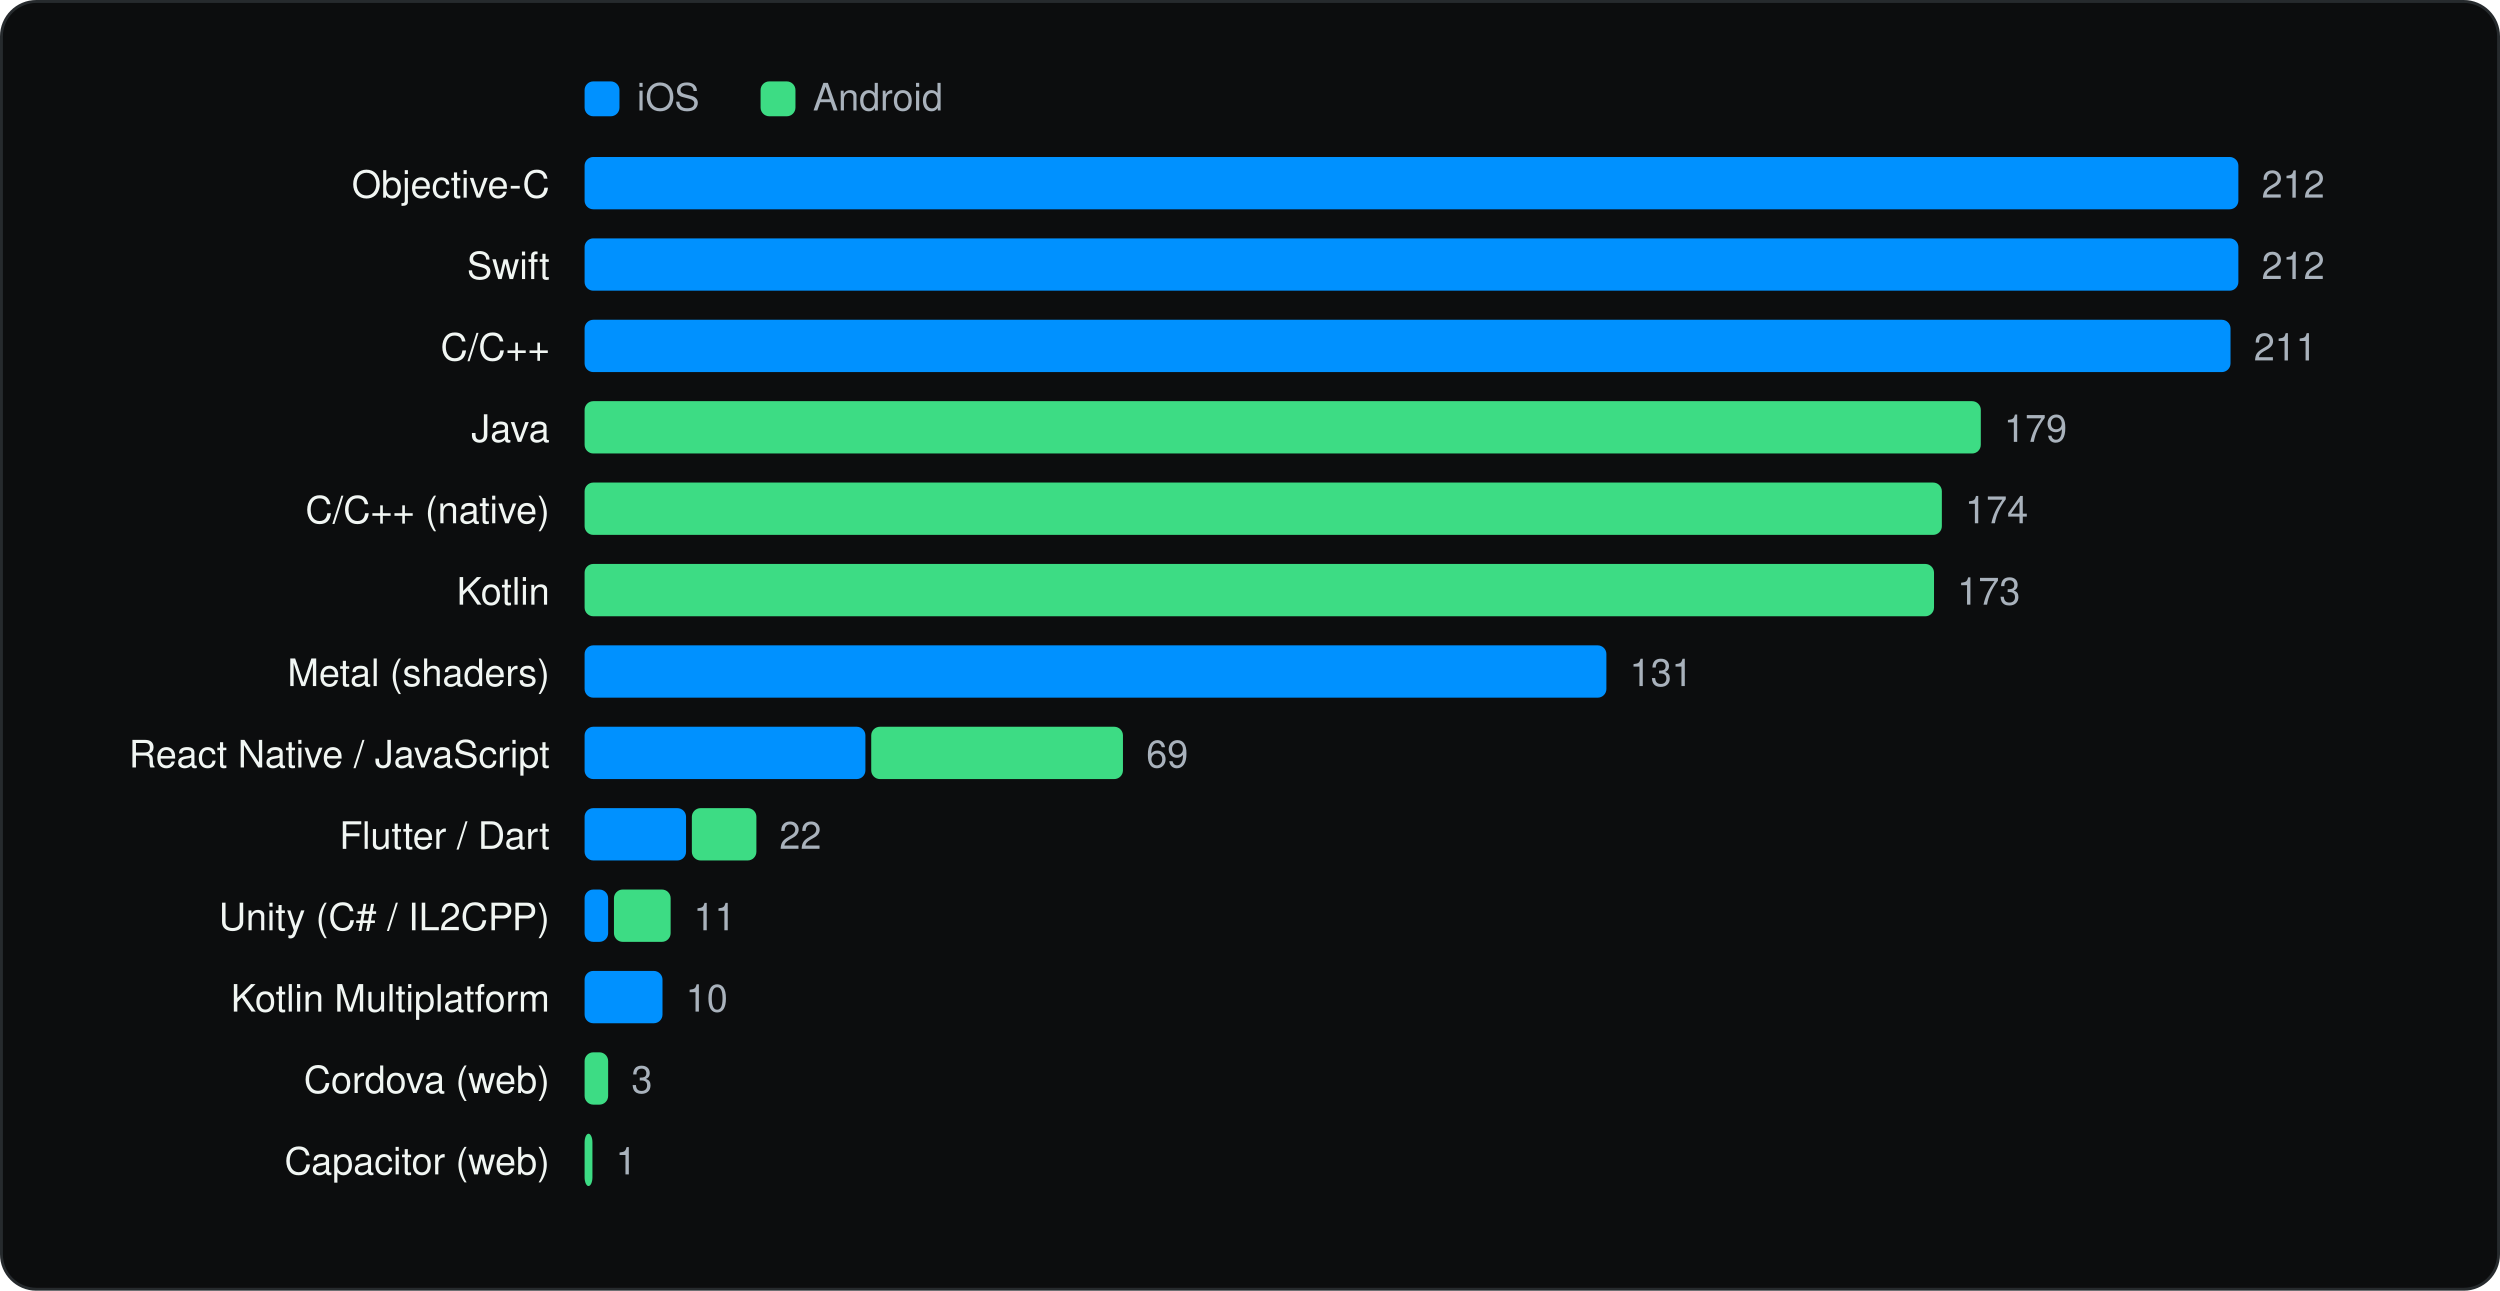
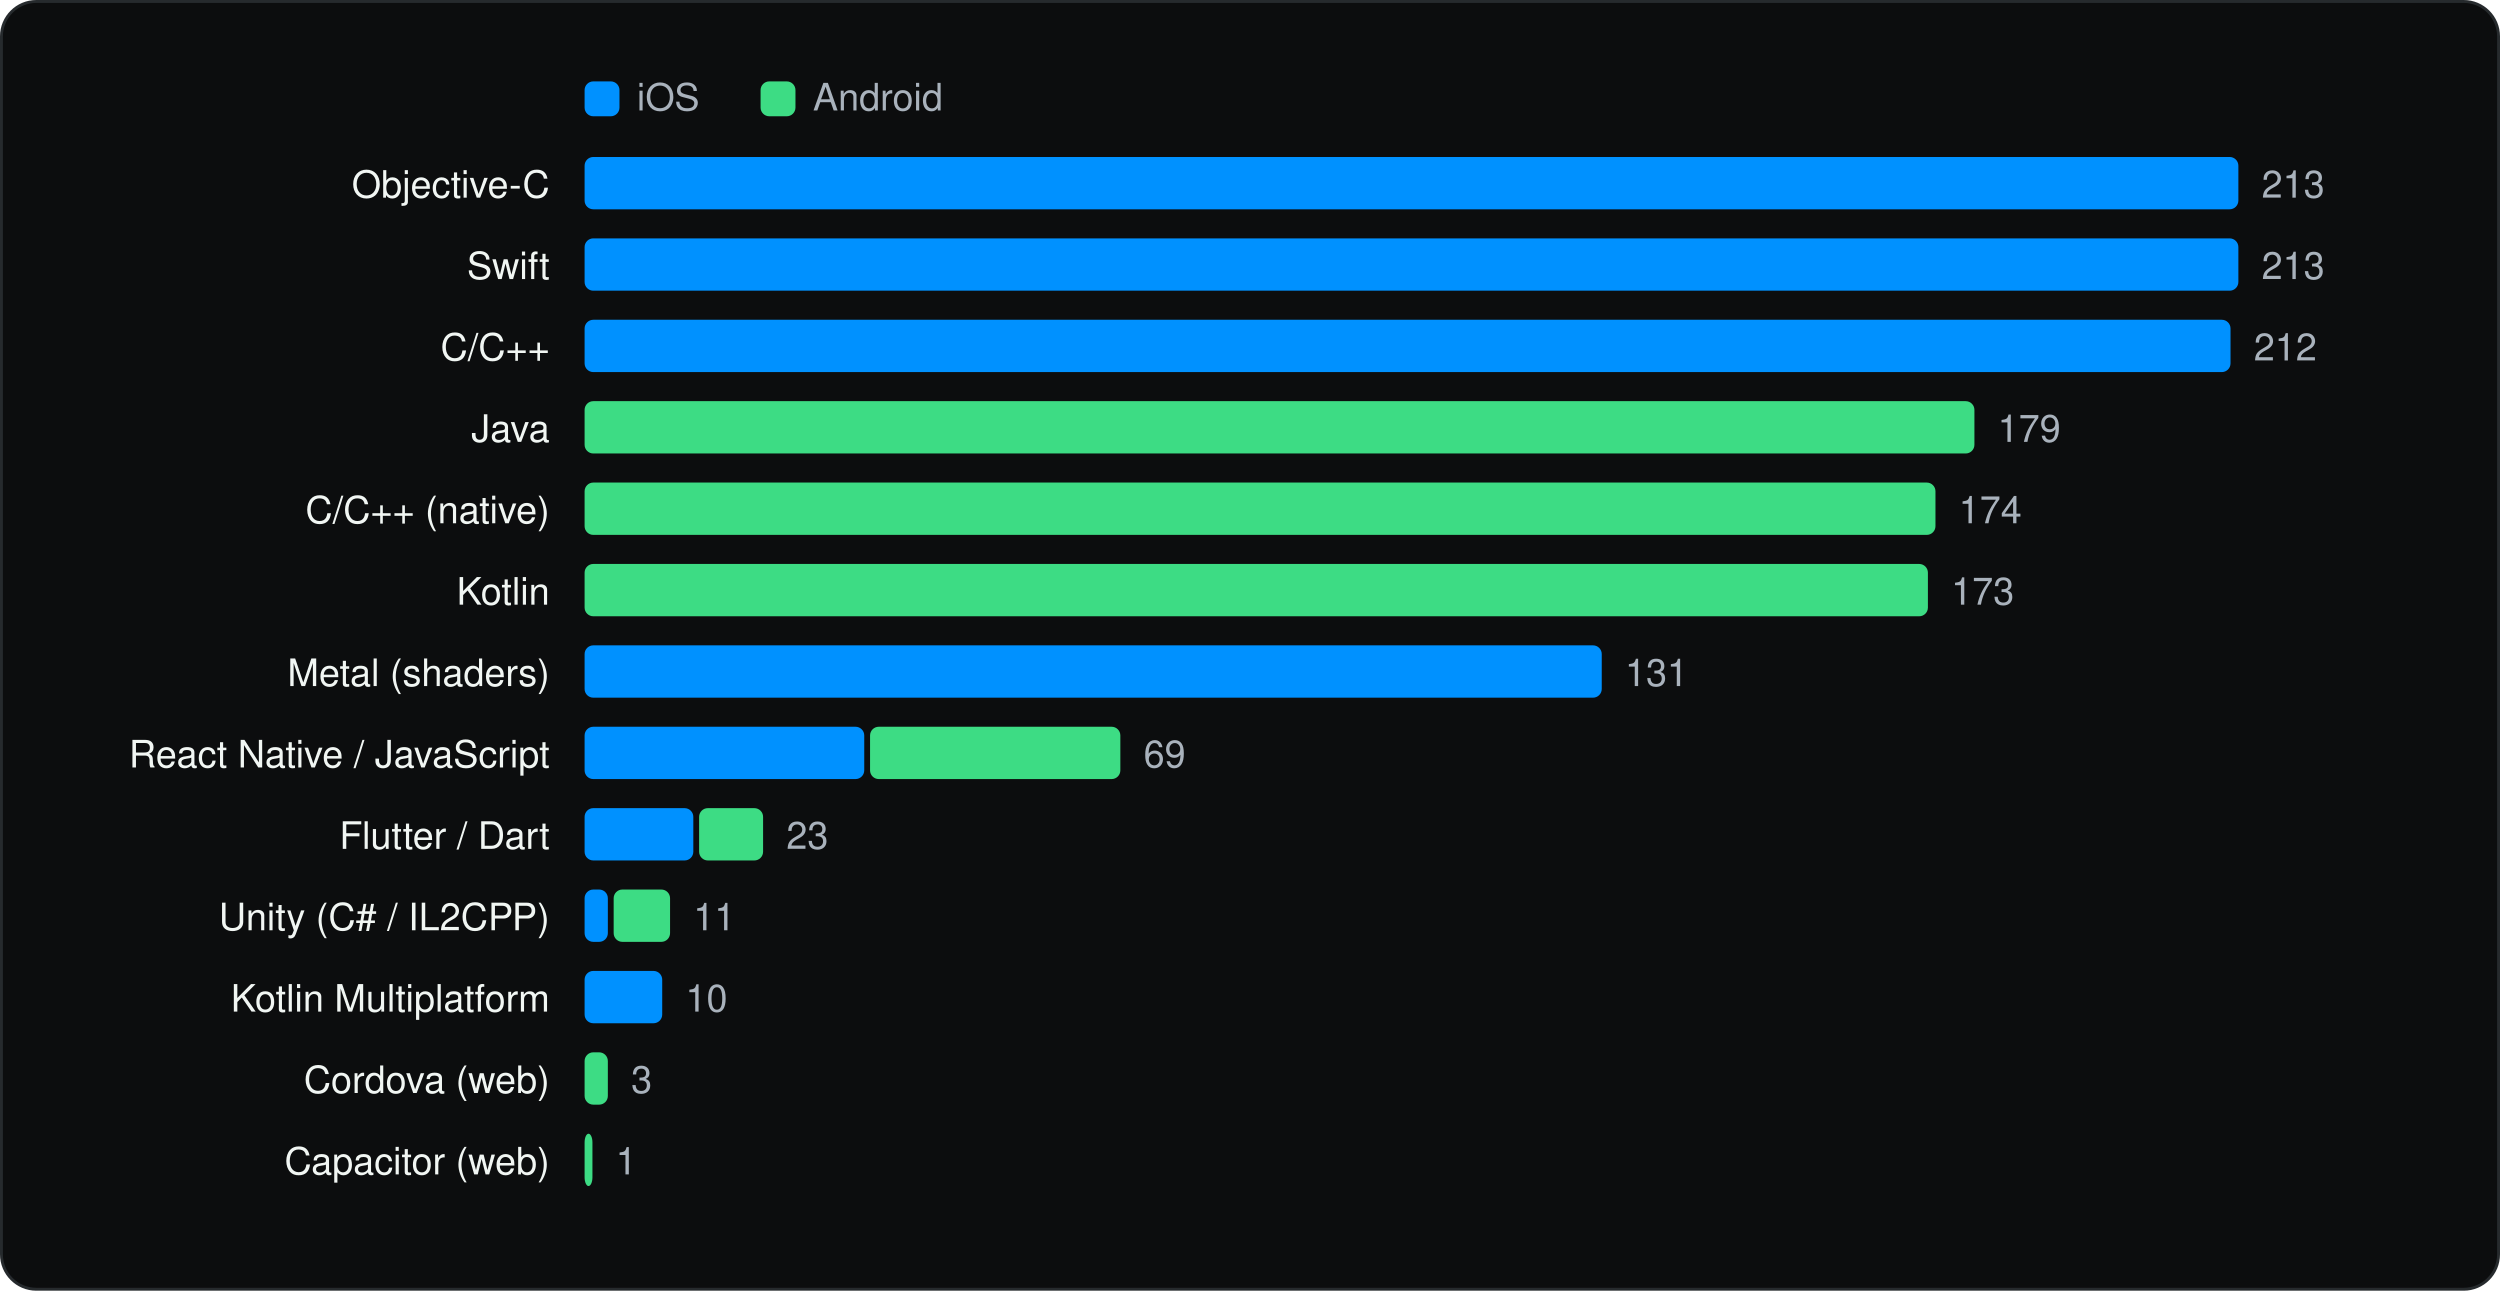
<svg xmlns="http://www.w3.org/2000/svg" viewBox="0 0 860 444" width="860" height="444" role="img" aria-label="Languages and runtimes" font-family="Geist, -apple-system, BlinkMacSystemFont, 'Segoe UI', Helvetica, Arial, sans-serif">
  <rect x="0.5" y="0.5" width="859" height="443" rx="12" fill="#0C0D0E" stroke="#262A2D" />
  <g transform="translate(20 20)">
    <rect x="181.1" y="8" width="12" height="12" rx="3" fill="#0091FF" />
    <text x="199.1" y="18" font-size="13" fill="#A9B2BC">iOS</text>
    <rect x="241.64" y="8" width="12" height="12" rx="3" fill="#3DDC84" />
    <text x="259.64" y="18" font-size="13" fill="#A9B2BC">Android</text>
    <text x="169.1" y="48" font-size="13" text-anchor="end" fill="#F1F6F3">Objective-C</text>
    <rect x="181.1" y="34" width="568.9" height="18" rx="3" fill="#0091FF" />
-     <text x="758.0" y="48" font-size="13" fill="#A9B2BC">212</text>
+     <text x="758.0" y="48" font-size="13" fill="#A9B2BC">213</text>
    <text x="169.1" y="76" font-size="13" text-anchor="end" fill="#F1F6F3">Swift</text>
    <rect x="181.1" y="62" width="568.9" height="18" rx="3" fill="#0091FF" />
-     <text x="758.0" y="76" font-size="13" fill="#A9B2BC">212</text>
+     <text x="758.0" y="76" font-size="13" fill="#A9B2BC">213</text>
    <text x="169.1" y="104" font-size="13" text-anchor="end" fill="#F1F6F3">C/C++</text>
    <rect x="181.1" y="90" width="566.2" height="18" rx="3" fill="#0091FF" />
-     <text x="755.3" y="104" font-size="13" fill="#A9B2BC">211</text>
+     <text x="755.3" y="104" font-size="13" fill="#A9B2BC">212</text>
    <text x="169.1" y="132" font-size="13" text-anchor="end" fill="#F1F6F3">Java</text>
-     <rect x="181.1" y="118" width="480.3" height="18" rx="3" fill="#3DDC84" />
-     <text x="669.4" y="132" font-size="13" fill="#A9B2BC">179</text>
+     <rect x="181.1" y="118" width="478.1" height="18" rx="3" fill="#3DDC84" />
+     <text x="667.2" y="132" font-size="13" fill="#A9B2BC">179</text>
    <text x="169.1" y="160" font-size="13" text-anchor="end" fill="#F1F6F3">C/C++ (native)</text>
-     <rect x="181.1" y="146" width="466.9" height="18" rx="3" fill="#3DDC84" />
-     <text x="656.0" y="160" font-size="13" fill="#A9B2BC">174</text>
+     <rect x="181.1" y="146" width="464.7" height="18" rx="3" fill="#3DDC84" />
+     <text x="653.8" y="160" font-size="13" fill="#A9B2BC">174</text>
    <text x="169.1" y="188" font-size="13" text-anchor="end" fill="#F1F6F3">Kotlin</text>
-     <rect x="181.1" y="174" width="464.2" height="18" rx="3" fill="#3DDC84" />
-     <text x="653.3" y="188" font-size="13" fill="#A9B2BC">173</text>
+     <rect x="181.1" y="174" width="462.1" height="18" rx="3" fill="#3DDC84" />
+     <text x="651.2" y="188" font-size="13" fill="#A9B2BC">173</text>
    <text x="169.1" y="216" font-size="13" text-anchor="end" fill="#F1F6F3">Metal (shaders)</text>
-     <rect x="181.1" y="202" width="351.5" height="18" rx="3" fill="#0091FF" />
-     <text x="540.6" y="216" font-size="13" fill="#A9B2BC">131</text>
+     <rect x="181.1" y="202" width="349.9" height="18" rx="3" fill="#0091FF" />
+     <text x="539.0" y="216" font-size="13" fill="#A9B2BC">131</text>
    <text x="169.1" y="244" font-size="13" text-anchor="end" fill="#F1F6F3">React Native / JavaScript</text>
-     <rect x="181.1" y="230" width="96.6" height="18" rx="3" fill="#0091FF" />
-     <rect x="279.7" y="230" width="86.6" height="18" rx="3" fill="#3DDC84" />
-     <text x="374.3" y="244" font-size="13" fill="#A9B2BC">69</text>
+     <rect x="181.1" y="230" width="96.2" height="18" rx="3" fill="#0091FF" />
+     <rect x="279.3" y="230" width="86.1" height="18" rx="3" fill="#3DDC84" />
+     <text x="373.4" y="244" font-size="13" fill="#A9B2BC">69</text>
    <text x="169.1" y="272" font-size="13" text-anchor="end" fill="#F1F6F3">Flutter / Dart</text>
-     <rect x="181.1" y="258" width="34.9" height="18" rx="3" fill="#0091FF" />
-     <rect x="218.0" y="258" width="22.2" height="18" rx="3" fill="#3DDC84" />
-     <text x="248.1" y="272" font-size="13" fill="#A9B2BC">22</text>
+     <rect x="181.1" y="258" width="37.4" height="18" rx="3" fill="#0091FF" />
+     <rect x="220.5" y="258" width="22.0" height="18" rx="3" fill="#3DDC84" />
+     <text x="250.5" y="272" font-size="13" fill="#A9B2BC">23</text>
    <text x="169.1" y="300" font-size="13" text-anchor="end" fill="#F1F6F3">Unity (C# / IL2CPP)</text>
-     <rect x="181.1" y="286" width="8.1" height="18" rx="3" fill="#0091FF" />
-     <rect x="191.2" y="286" width="19.5" height="18" rx="3" fill="#3DDC84" />
-     <text x="218.6" y="300" font-size="13" fill="#A9B2BC">11</text>
+     <rect x="181.1" y="286" width="8.0" height="18" rx="3" fill="#0091FF" />
+     <rect x="191.1" y="286" width="19.4" height="18" rx="3" fill="#3DDC84" />
+     <text x="218.5" y="300" font-size="13" fill="#A9B2BC">11</text>
    <text x="169.1" y="328" font-size="13" text-anchor="end" fill="#F1F6F3">Kotlin Multiplatform</text>
-     <rect x="181.1" y="314" width="26.8" height="18" rx="3" fill="#0091FF" />
-     <text x="215.9" y="328" font-size="13" fill="#A9B2BC">10</text>
+     <rect x="181.1" y="314" width="26.7" height="18" rx="3" fill="#0091FF" />
+     <text x="215.8" y="328" font-size="13" fill="#A9B2BC">10</text>
    <text x="169.1" y="356" font-size="13" text-anchor="end" fill="#F1F6F3">Cordova (web)</text>
-     <rect x="181.1" y="342" width="8.1" height="18" rx="3" fill="#3DDC84" />
-     <text x="197.2" y="356" font-size="13" fill="#A9B2BC">3</text>
+     <rect x="181.1" y="342" width="8.0" height="18" rx="3" fill="#3DDC84" />
+     <text x="197.1" y="356" font-size="13" fill="#A9B2BC">3</text>
    <text x="169.1" y="384" font-size="13" text-anchor="end" fill="#F1F6F3">Capacitor (web)</text>
    <rect x="181.1" y="370" width="2.7" height="18" rx="3" fill="#3DDC84" />
    <text x="191.8" y="384" font-size="13" fill="#A9B2BC">1</text>
  </g>
</svg>
